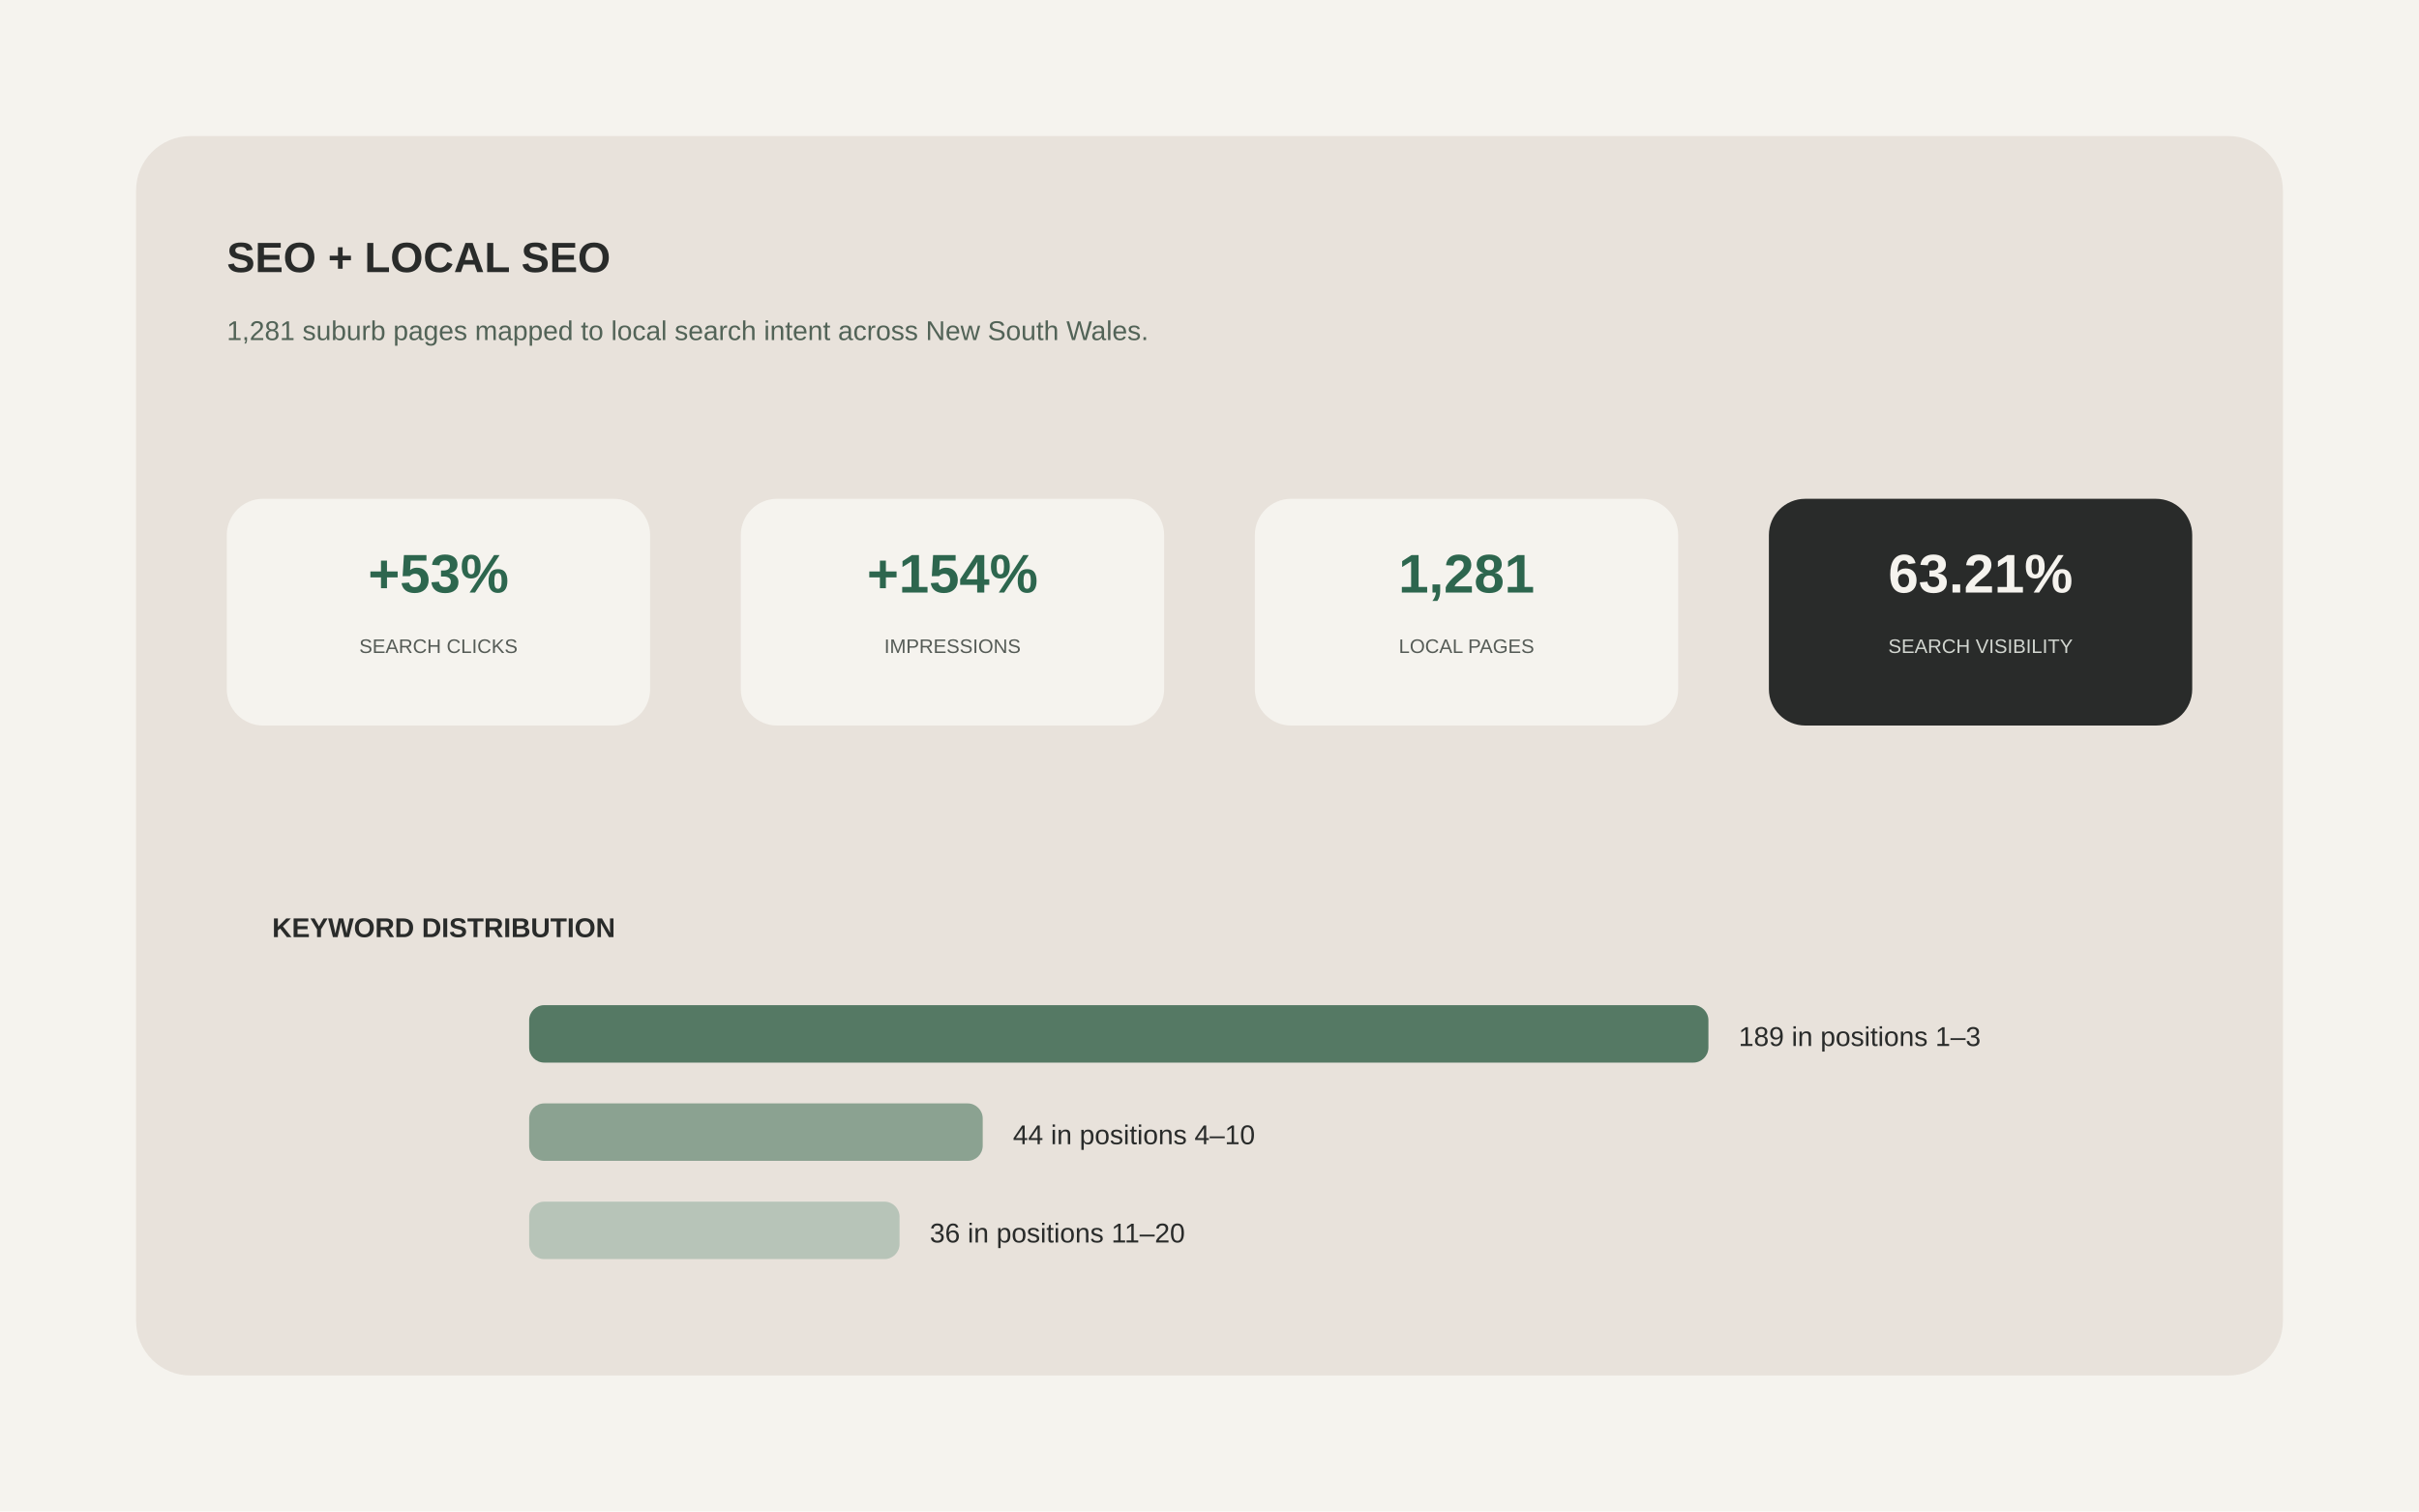
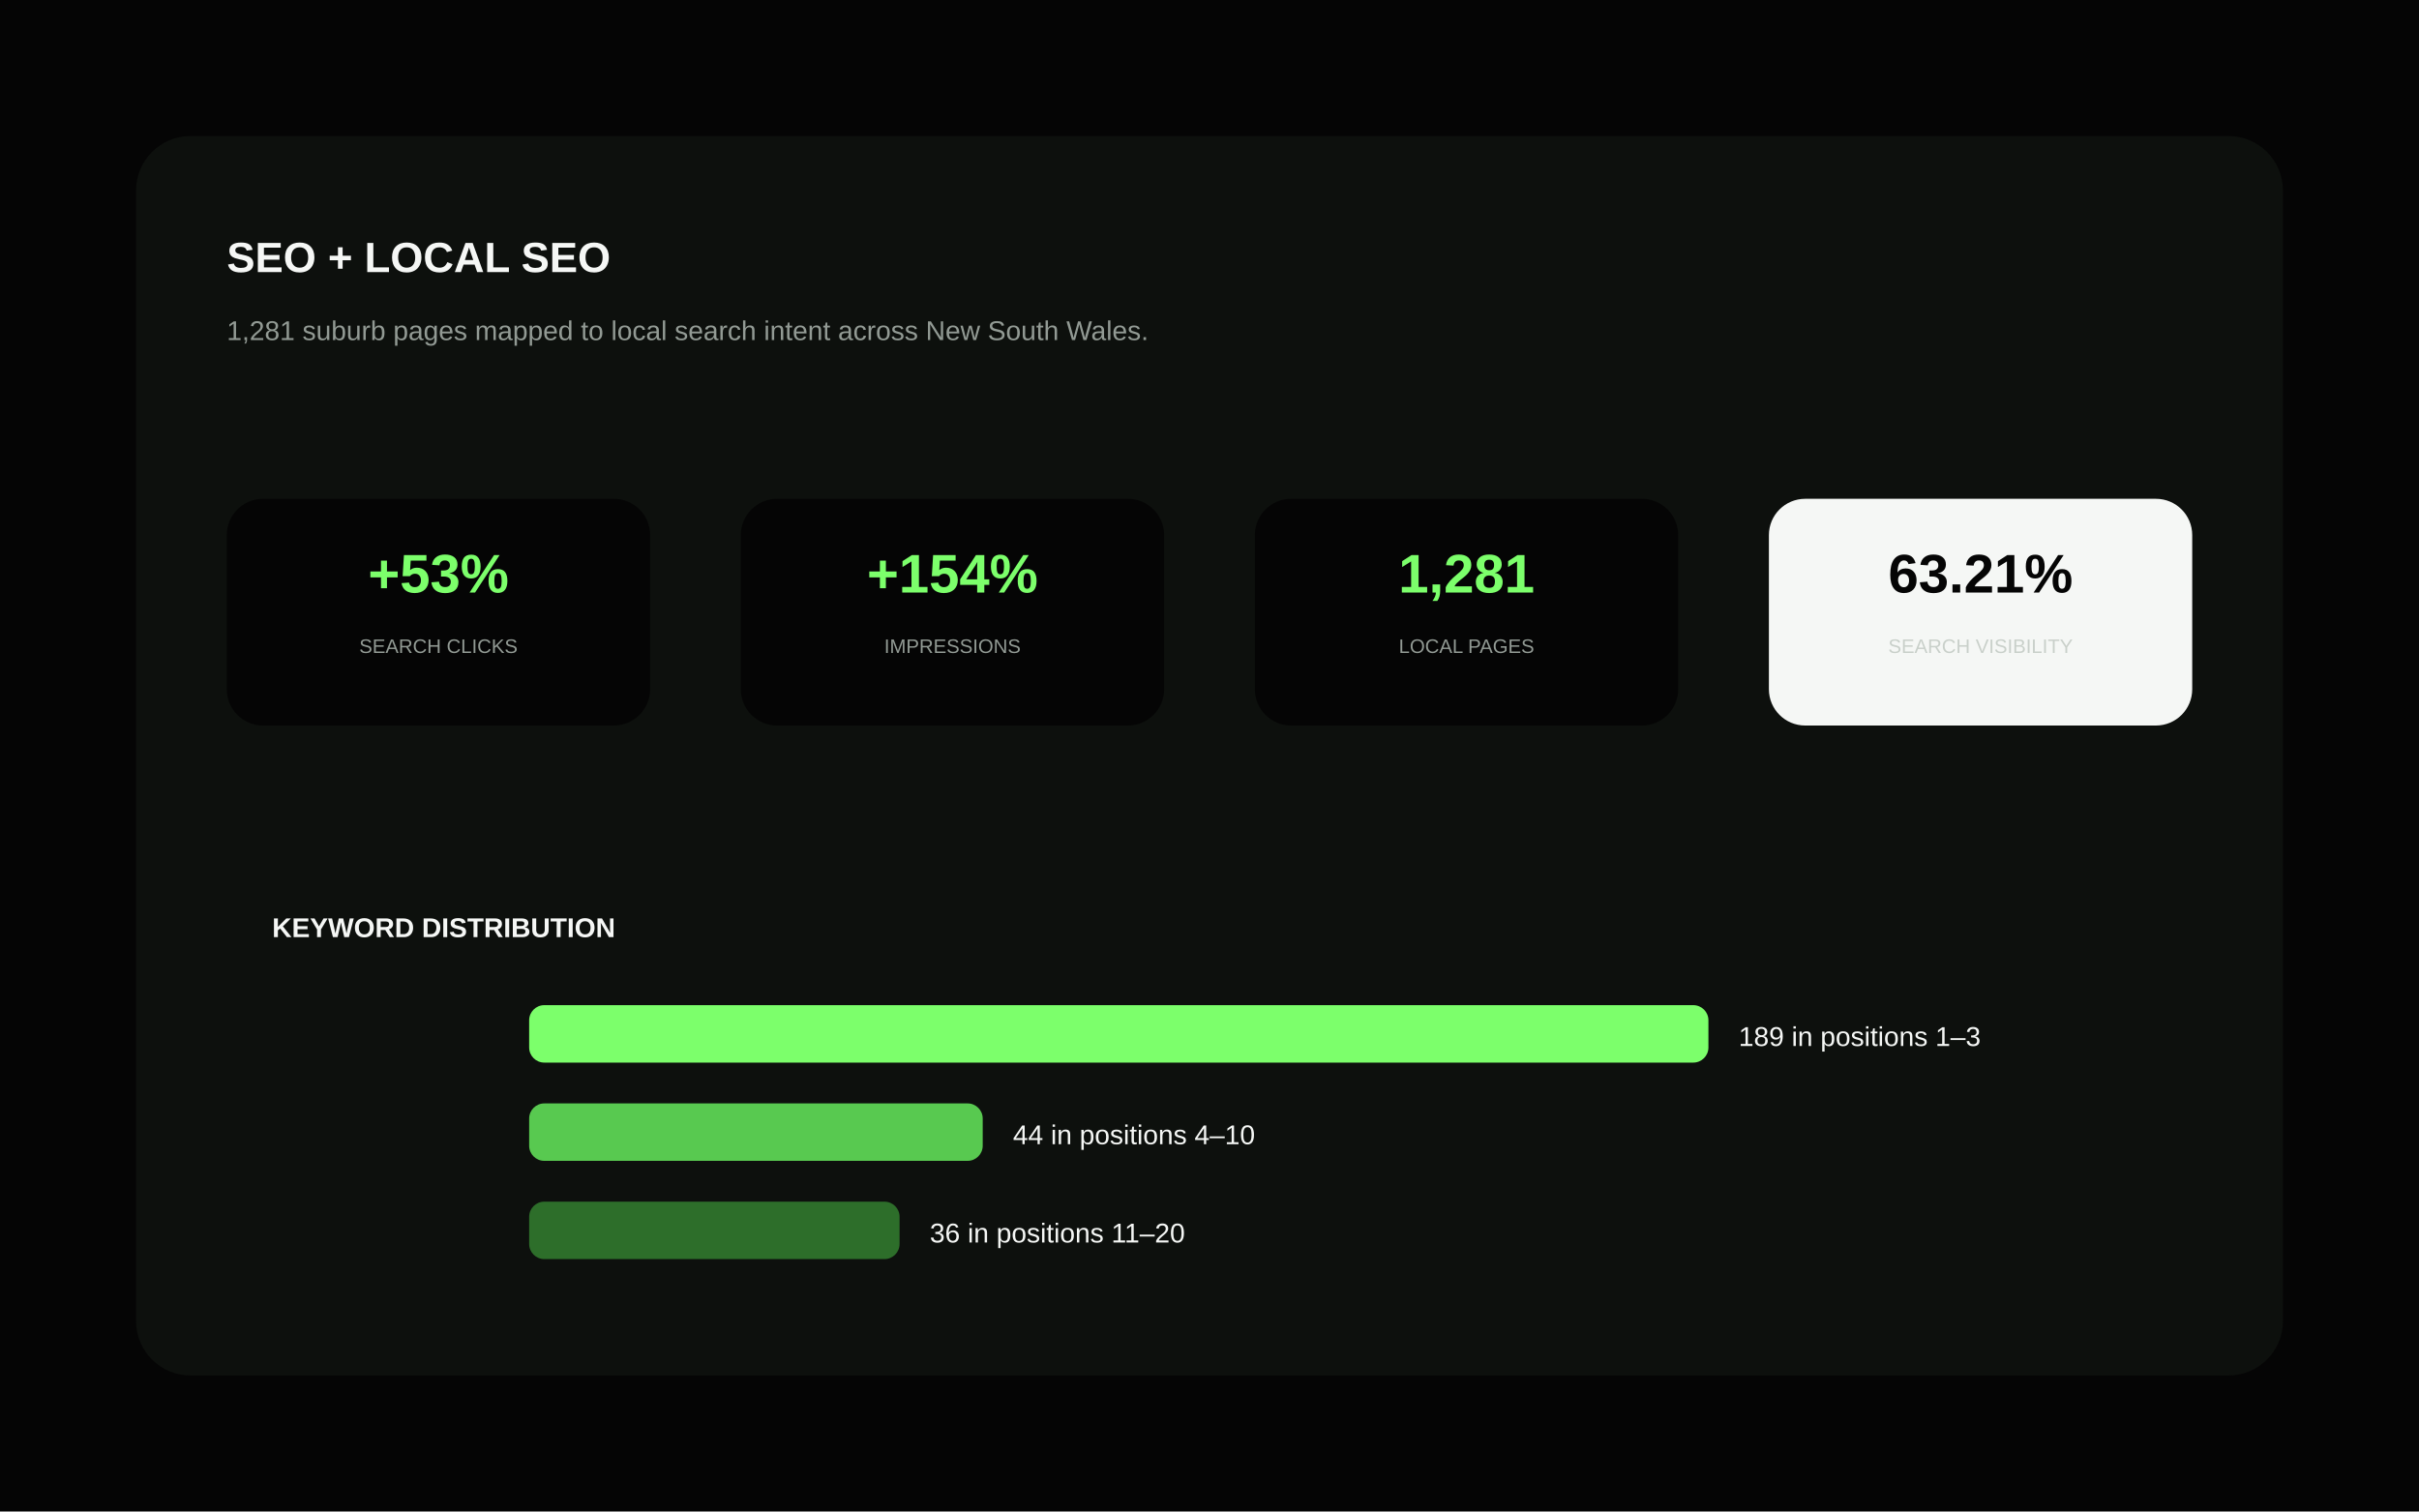
<svg xmlns="http://www.w3.org/2000/svg" viewBox="0 0 1600 1000" role="img" aria-labelledby="title desc">
-   <rect width="1600" height="1000" fill="#F5F3EE" />
-   <rect x="90" y="90" width="1420" height="820" rx="36" fill="#E8E2DB" />
-   <text x="150" y="180" font-family="Arial,Helvetica,sans-serif" font-size="28" font-weight="700" fill="#292B2A">SEO + LOCAL SEO</text>
-   <text x="150" y="225" font-family="Arial,Helvetica,sans-serif" font-size="18" fill="#526357">1,281 suburb pages mapped to local search intent across New South Wales.</text>
+   <rect width="1600" height="1000" fill="#050505" />
+   <rect x="90" y="90" width="1420" height="820" rx="36" fill="#0D100D" />
+   <text x="150" y="180" font-family="Arial,Helvetica,sans-serif" font-size="28" font-weight="700" fill="#F5F7F5">SEO + LOCAL SEO</text>
+   <text x="150" y="225" font-family="Arial,Helvetica,sans-serif" font-size="18" fill="#929A94">1,281 suburb pages mapped to local search intent across New South Wales.</text>
  <g font-family="Arial,Helvetica,sans-serif" text-anchor="middle">
-     <rect x="150" y="330" width="280" height="150" rx="24" fill="#F5F3EE" />
-     <text x="290" y="392" font-size="36" font-weight="700" fill="#2D664E">+53%</text>
-     <text x="290" y="432" font-size="13" fill="#555B56">SEARCH CLICKS</text>
-     <rect x="490" y="330" width="280" height="150" rx="24" fill="#F5F3EE" />
-     <text x="630" y="392" font-size="36" font-weight="700" fill="#2D664E">+154%</text>
-     <text x="630" y="432" font-size="13" fill="#555B56">IMPRESSIONS</text>
-     <rect x="830" y="330" width="280" height="150" rx="24" fill="#F5F3EE" />
-     <text x="970" y="392" font-size="36" font-weight="700" fill="#2D664E">1,281</text>
-     <text x="970" y="432" font-size="13" fill="#555B56">LOCAL PAGES</text>
-     <rect x="1170" y="330" width="280" height="150" rx="24" fill="#292B2A" />
-     <text x="1310" y="392" font-size="36" font-weight="700" fill="#F5F3EE">63.21%</text>
-     <text x="1310" y="432" font-size="13" fill="#D2D6D0">SEARCH VISIBILITY</text>
+     <rect x="150" y="330" width="280" height="150" rx="24" fill="#050505" />
+     <text x="290" y="392" font-size="36" font-weight="700" fill="#7CFF6B">+53%</text>
+     <text x="290" y="432" font-size="13" fill="#929A94">SEARCH CLICKS</text>
+     <rect x="490" y="330" width="280" height="150" rx="24" fill="#050505" />
+     <text x="630" y="392" font-size="36" font-weight="700" fill="#7CFF6B">+154%</text>
+     <text x="630" y="432" font-size="13" fill="#929A94">IMPRESSIONS</text>
+     <rect x="830" y="330" width="280" height="150" rx="24" fill="#050505" />
+     <text x="970" y="392" font-size="36" font-weight="700" fill="#7CFF6B">1,281</text>
+     <text x="970" y="432" font-size="13" fill="#929A94">LOCAL PAGES</text>
+     <rect x="1170" y="330" width="280" height="150" rx="24" fill="#F5F7F5" />
+     <text x="1310" y="392" font-size="36" font-weight="700" fill="#050505">63.21%</text>
+     <text x="1310" y="432" font-size="13" fill="#C9D0CA">SEARCH VISIBILITY</text>
  </g>
  <g font-family="Arial,Helvetica,sans-serif">
-     <text x="180" y="620" font-size="18" font-weight="700" fill="#292B2A">KEYWORD DISTRIBUTION</text>
-     <rect x="350" y="665" width="780" height="38" rx="10" fill="#557964" />
-     <text x="1150" y="692" font-size="18" fill="#292B2A">189 in positions 1–3</text>
-     <rect x="350" y="730" width="300" height="38" rx="10" fill="#8BA291" />
-     <text x="670" y="757" font-size="18" fill="#292B2A">44 in positions 4–10</text>
-     <rect x="350" y="795" width="245" height="38" rx="10" fill="#B7C4B8" />
-     <text x="615" y="822" font-size="18" fill="#292B2A">36 in positions 11–20</text>
+     <text x="180" y="620" font-size="18" font-weight="700" fill="#F5F7F5">KEYWORD DISTRIBUTION</text>
+     <rect x="350" y="665" width="780" height="38" rx="10" fill="#7CFF6B" />
+     <text x="1150" y="692" font-size="18" fill="#F5F7F5">189 in positions 1–3</text>
+     <rect x="350" y="730" width="300" height="38" rx="10" fill="#58C950" />
+     <text x="670" y="757" font-size="18" fill="#F5F7F5">44 in positions 4–10</text>
+     <rect x="350" y="795" width="245" height="38" rx="10" fill="#2D6E2A" />
+     <text x="615" y="822" font-size="18" fill="#F5F7F5">36 in positions 11–20</text>
  </g>
</svg>
